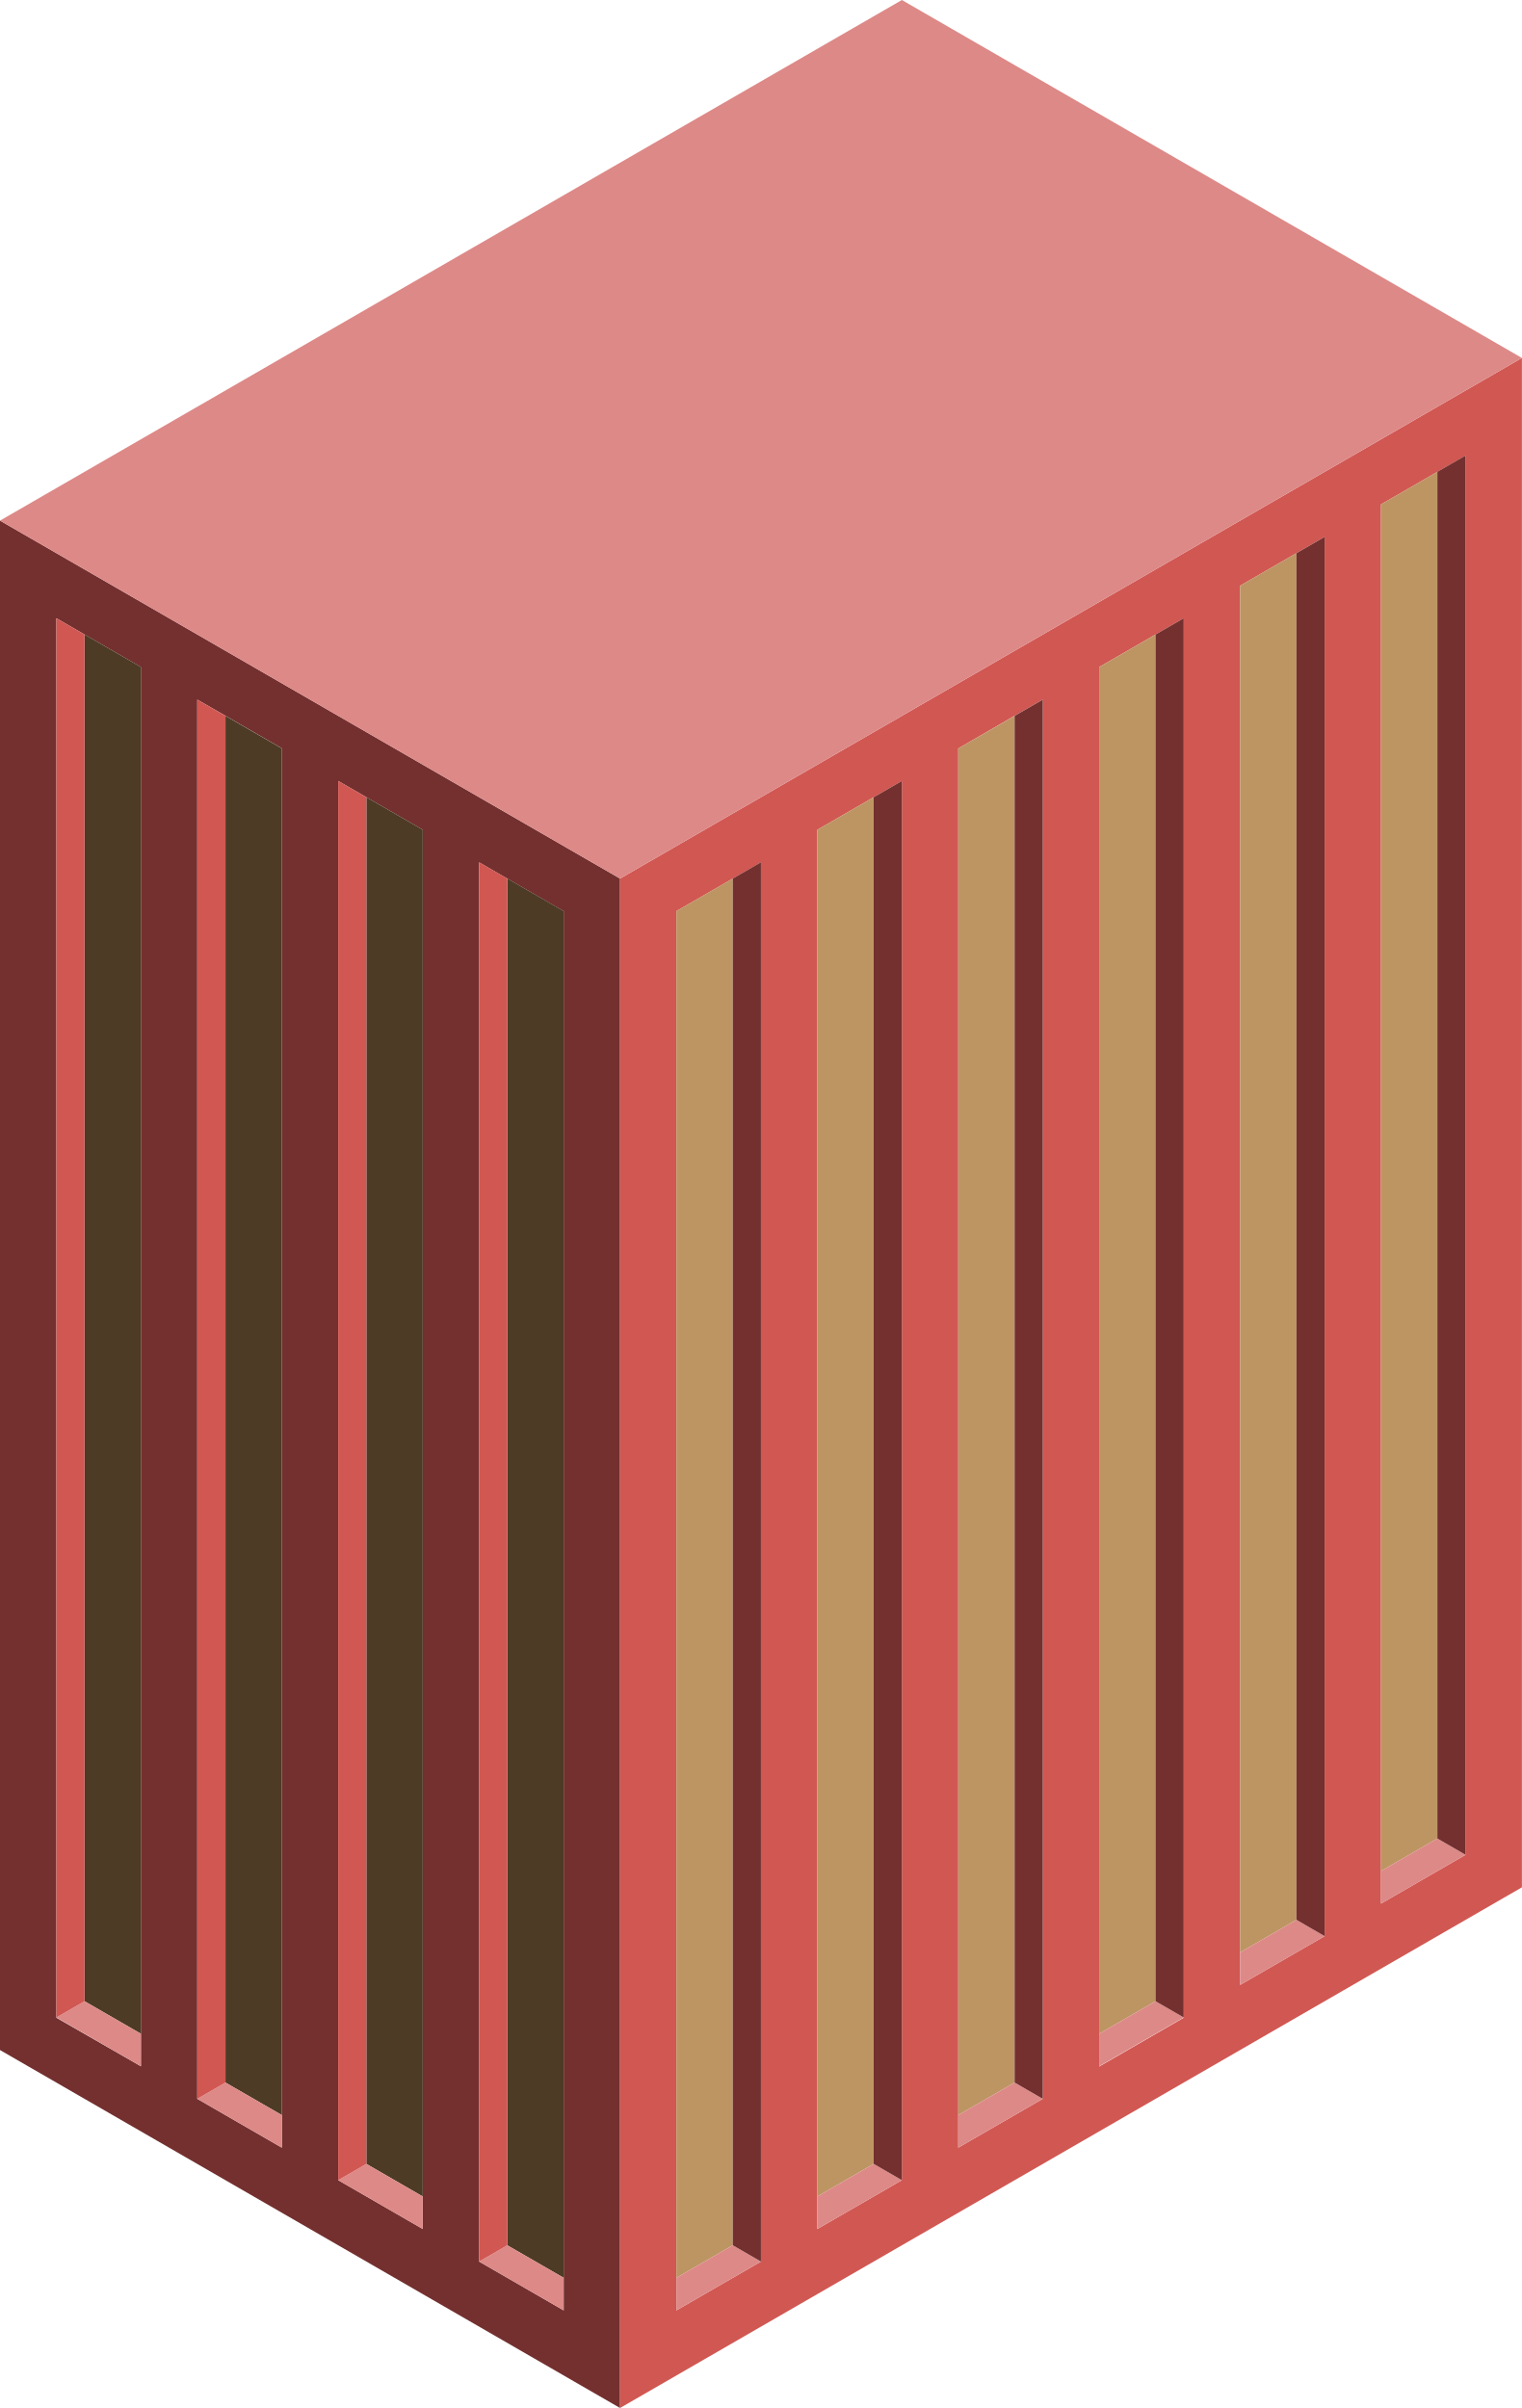
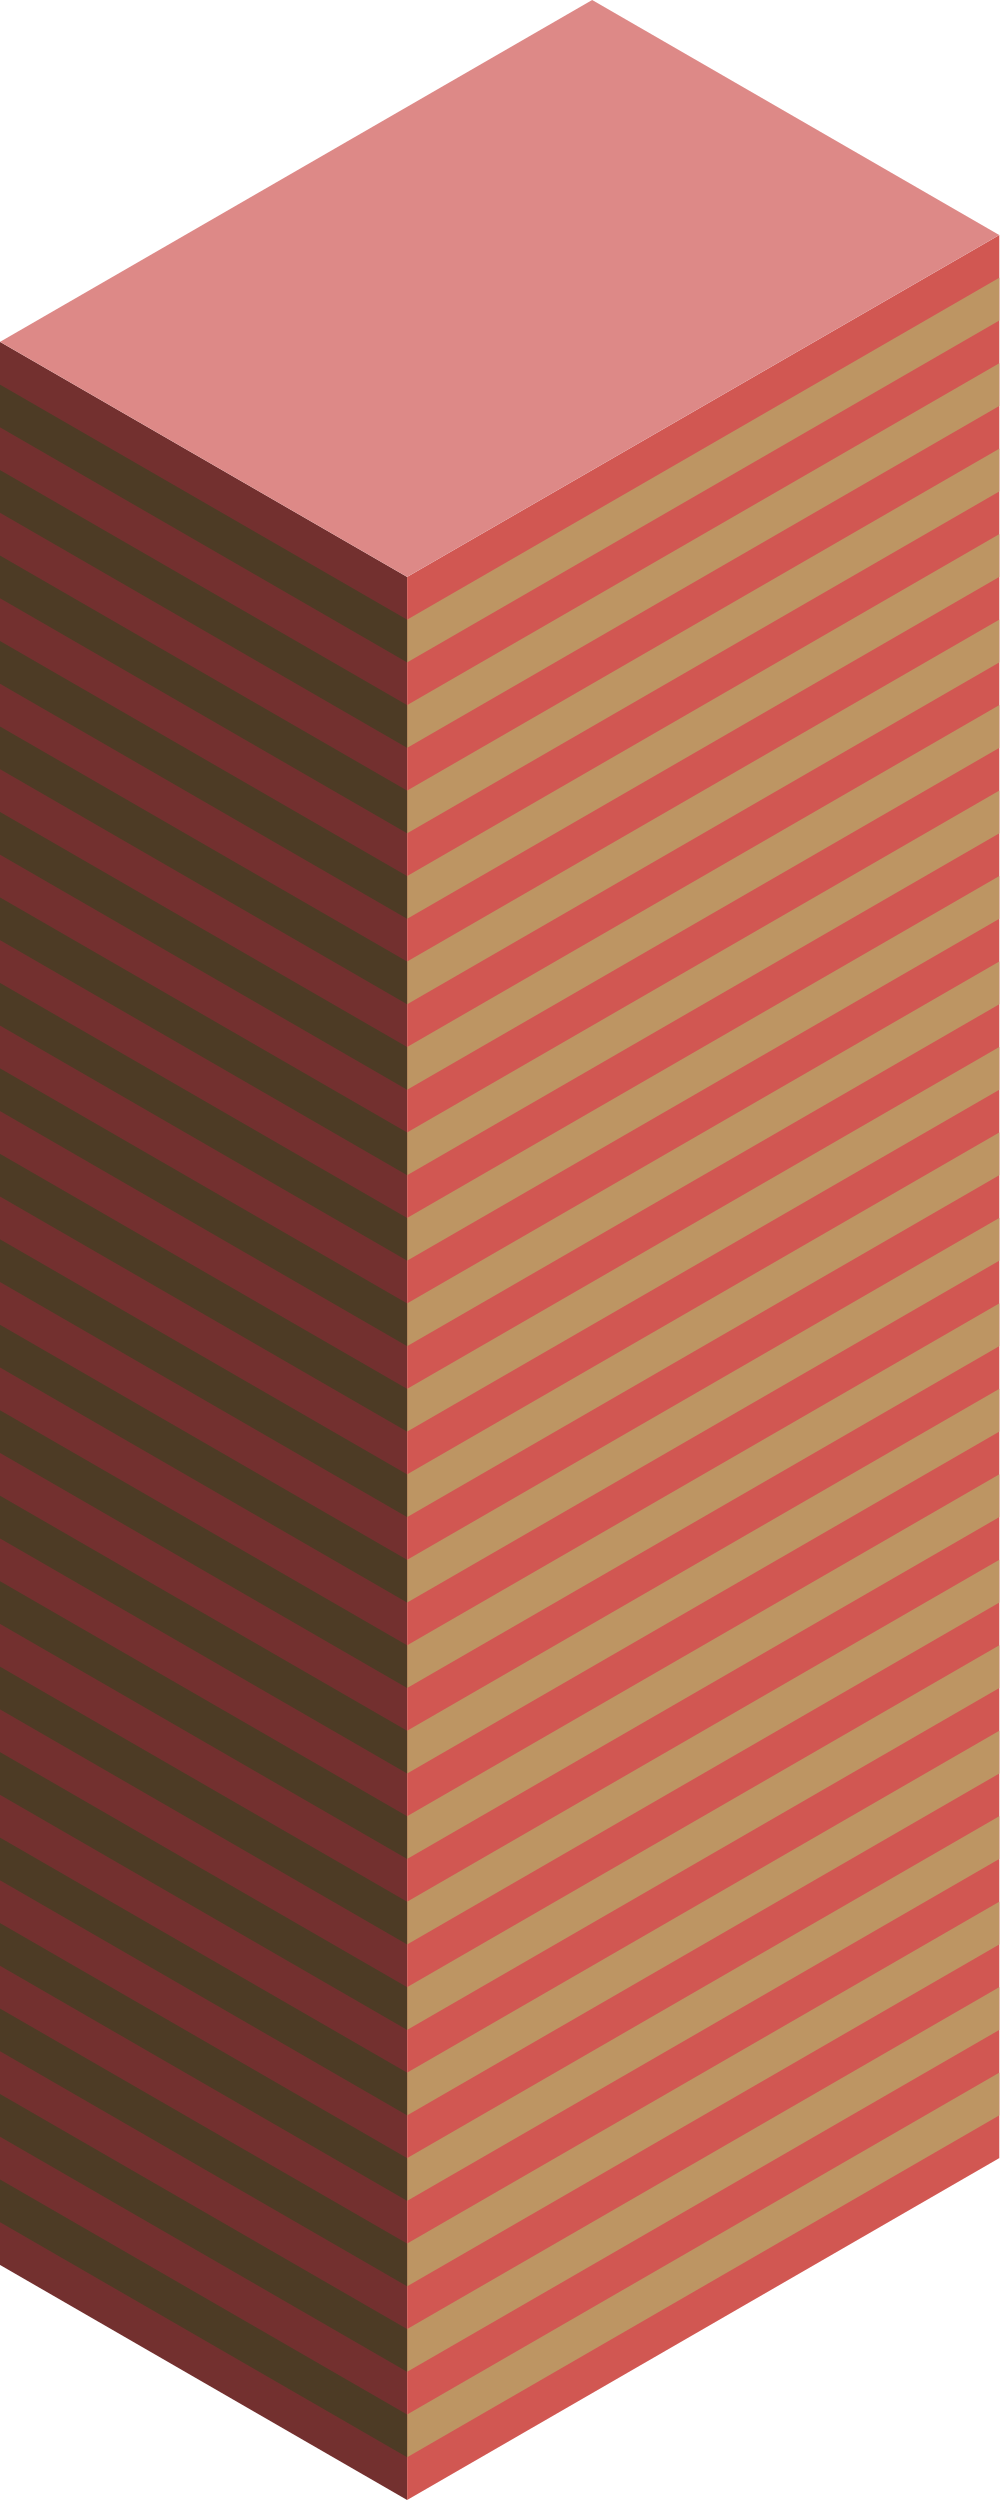
- <svg xmlns="http://www.w3.org/2000/svg" id="Layer_1" data-name="Layer 1" viewBox="0 0 270 427.24">
+ <svg xmlns="http://www.w3.org/2000/svg" id="Layer_1" data-name="Layer 1" viewBox="0 0 270 675.5">
  <defs>
    <style>
      .exterior-L-prim {
        fill: #73302f;
      }

      .exterior-R-prim {
        fill: #d15752;
      }

      .top-prim {
        fill: #dd8987;
      }

      .window-R-prim {
        fill: #bd9563;
      }

      .window-L-prim {
        fill: #4d3b25;
      }
    </style>
  </defs>
-   <g>
-     <path class="exterior-L-prim" d="M0,92.37V363.73l110,63.51V155.88ZM25,360.84v5.77L10,358V109.69l15,8.66Zm25,14.43v5.78l-15-8.66V124.13L40,127h0l10,5.77Zm25,14.44v5.77l-15-8.66V138.56l15,8.66Zm25,14.43v5.78l-15-8.66V153l15,8.66Z" />
-     <path class="exterior-R-prim" d="M110,427.24l160-92.38V63.51L110,155.88ZM245,332V89.49l10-5.77h0l5-2.88V329.09l-15,8.66Zm-25,14.44V103.92l15-8.66V343.52l-15,8.66Zm-25,14.43V118.35l15-8.66V358l-15,8.66ZM170,375.3V132.79L180,127h0l5-2.88V372.39l-15,8.66Zm-25,14.44V147.22l15-8.66V386.82l-15,8.66Zm-25,14.43V161.65L135,153V401.26l-15,8.66Z" />
-     <polygon id="anchor-01_271.36" data-name="anchor-01 271.36" class="top-prim" points="0 92.37 110 155.88 270 63.51 160 0 0 92.37" />
-     <polygon class="window-R-prim" points="130 155.88 135 152.99 120 161.65 120 404.14 130 398.37 130 155.88" />
-     <polygon class="window-R-prim" points="180 127.02 170 132.79 170 375.27 180 369.5 180 127.02" />
-     <polygon class="window-R-prim" points="230 98.15 235 95.26 220 103.92 220 346.41 230 340.63 230 98.15" />
-     <polygon class="window-R-prim" points="155 141.45 160 138.56 145 147.22 145 389.71 155 383.93 155 141.45" />
-     <polygon class="window-R-prim" points="205 112.58 210 109.69 195 118.35 195 360.84 205 355.07 205 112.58" />
-     <polygon class="window-R-prim" points="255 83.72 245 89.49 245 331.97 255 326.2 255 83.72" />
-     <polygon class="top-prim" points="130 398.37 120 404.14 120 409.92 135 401.26 130 398.37" />
-     <polygon class="top-prim" points="155 383.93 145 389.71 145 395.48 160 386.82 155 383.93" />
-     <polygon class="top-prim" points="180 369.5 170 375.27 170 381.05 185 372.39 180 369.5" />
-     <polygon class="top-prim" points="205 355.07 195 360.84 195 366.61 210 357.95 205 355.07" />
-     <polygon class="top-prim" points="230 340.63 220 346.41 220 352.18 235 343.52 230 340.63" />
-     <polygon class="top-prim" points="255 326.2 245 331.97 245 337.75 260 329.09 255 326.2" />
-     <polygon class="exterior-L-prim" points="130 398.37 135 401.26 135 152.99 130 155.88 130 398.37" />
-     <polygon class="exterior-L-prim" points="155 383.93 160 386.82 160 138.56 155 141.45 155 383.93" />
-     <polygon class="exterior-L-prim" points="185 372.39 185 124.13 180 127.01 180 127.02 180 369.5 185 372.39" />
-     <polygon class="exterior-L-prim" points="205 355.07 210 357.95 210 109.69 205 112.58 205 355.07" />
-     <polygon class="exterior-L-prim" points="230 340.63 235 343.52 235 95.26 230 98.15 230 340.63" />
-     <polygon class="exterior-L-prim" points="260 329.09 260 80.83 255 83.71 255 83.72 255 326.2 260 329.09" />
-     <polygon class="window-L-prim" points="90 155.88 90 398.37 100 404.14 100 161.65 85 152.99 90 155.88" />
-     <polygon class="window-L-prim" points="40 369.5 50 375.27 50 132.79 40 127.02 40 369.5" />
-     <polygon class="window-L-prim" points="65 141.45 65 383.93 75 389.71 75 147.22 60 138.56 65 141.45" />
-     <polygon class="window-L-prim" points="15 112.58 15 355.07 25 360.84 25 118.35 10 109.69 15 112.58" />
-     <polygon class="top-prim" points="85 401.26 100 409.92 100 404.14 90 398.37 85 401.26" />
-     <polygon class="top-prim" points="60 386.82 75 395.48 75 389.71 65 383.93 60 386.82" />
-     <polygon class="top-prim" points="35 372.39 50 381.05 50 375.27 40 369.5 35 372.39" />
-     <polygon class="top-prim" points="10 357.95 25 366.61 25 360.84 15 355.07 10 357.95" />
-     <polygon class="exterior-R-prim" points="90 155.88 85 152.99 85 401.26 90 398.37 90 155.88" />
-     <polygon class="exterior-R-prim" points="65 141.45 60 138.56 60 386.82 65 383.93 65 141.45" />
-     <polygon class="exterior-R-prim" points="40 127.02 40 127.01 35 124.13 35 372.39 40 369.5 40 127.02" />
-     <polygon class="exterior-R-prim" points="15 112.58 10 109.69 10 357.95 15 355.07 15 112.58" />
-   </g>
+   <path id="Path" class="exterior-L-prim" d="M0,92.37V611.99L110,675.5V155.88Z" />
+   <path id="Path-2" data-name="Path" class="exterior-R-prim" d="M110,675.5l160-92.38V63.51L110,155.88Z" />
+   <path id="anchor_0_155.88_270" class="top-prim" d="M0,92.37,160,0,270,63.51,110,155.88Z" />
+   <path id="Path-3" data-name="Path" class="window-R-prim" d="M110,167.43,270,75.05V86.6L110,178.98Z" />
+   <path id="Path-4" data-name="Path" class="window-R-prim" d="M110,213.62l160-92.38v11.55L110,225.16Z" />
+   <path id="Path-5" data-name="Path" class="window-R-prim" d="M110,259.8l160-92.37v11.55L110,271.35Z" />
+   <path id="Path-6" data-name="Path" class="window-R-prim" d="M110,305.99l160-92.37v11.54L110,317.54Z" />
+   <path id="Path-7" data-name="Path" class="window-R-prim" d="M110,352.18,270,259.8v11.55L110,363.73Z" />
+   <path id="Path-8" data-name="Path" class="window-R-prim" d="M110,398.37l160-92.38v11.55L110,409.92Z" />
+   <path id="Path-9" data-name="Path" class="window-R-prim" d="M110,444.56l160-92.38v11.55L110,456.1Z" />
+   <path id="Path-10" data-name="Path" class="window-R-prim" d="M110,490.74l160-92.37v11.55L110,502.29Z" />
+   <path id="Path-11" data-name="Path" class="window-R-prim" d="M110,190.52,270,98.15v11.54L110,202.07Z" />
+   <path id="Path-12" data-name="Path" class="window-R-prim" d="M110,236.71l160-92.38v11.55L110,248.26Z" />
+   <path id="Path-13" data-name="Path" class="window-R-prim" d="M110,282.9l160-92.38v11.55L110,294.45Z" />
+   <path id="Path-14" data-name="Path" class="window-R-prim" d="M110,329.09l160-92.38v11.55L110,340.63Z" />
+   <path id="Path-15" data-name="Path" class="window-R-prim" d="M110,375.27,270,282.9v11.55L110,386.82Z" />
+   <path id="Path-16" data-name="Path" class="window-R-prim" d="M110,421.46l160-92.37v11.54L110,433.01Z" />
+   <path id="Path-17" data-name="Path" class="window-R-prim" d="M110,467.65l160-92.38v11.55L110,479.2Z" />
+   <path id="Path-18" data-name="Path" class="window-R-prim" d="M110,513.84l160-92.38v11.55L110,525.39Z" />
+   <path id="Path-19" data-name="Path" class="window-R-prim" d="M110,560.03l160-92.38V479.2L110,571.57Z" />
+   <path id="Path-20" data-name="Path" class="window-R-prim" d="M110,606.21l160-92.37v11.55L110,617.76Z" />
+   <path id="Path-21" data-name="Path" class="window-R-prim" d="M110,652.4l160-92.37v11.54L110,663.95Z" />
+   <path id="Path-22" data-name="Path" class="window-R-prim" d="M110,536.93l160-92.37V456.1L110,548.48Z" />
+   <path id="Path-23" data-name="Path" class="window-R-prim" d="M110,583.12l160-92.38v11.55L110,594.67Z" />
+   <path id="Path-24" data-name="Path" class="window-R-prim" d="M110,629.31l160-92.38v11.55L110,640.86Z" />
+   <path id="Path-25" data-name="Path" class="window-L-prim" d="M110,178.98,0,115.47V103.92l110,63.51Z" />
+   <path id="Path-26" data-name="Path" class="window-L-prim" d="M110,225.16,0,161.65V150.11l110,63.51Z" />
+   <path id="Path-27" data-name="Path" class="window-L-prim" d="M110,271.35,0,207.84V196.3l110,63.5Z" />
+   <path id="Path-28" data-name="Path" class="window-L-prim" d="M110,317.54,0,254.03V242.48l110,63.51Z" />
+   <path id="Path-29" data-name="Path" class="window-L-prim" d="M110,363.73,0,300.22V288.67l110,63.51Z" />
+   <path id="Path-30" data-name="Path" class="window-L-prim" d="M110,409.92,0,346.41V334.86l110,63.51Z" />
+   <path id="Path-31" data-name="Path" class="window-L-prim" d="M110,456.1,0,392.59V381.05l110,63.51Z" />
+   <path id="Path-32" data-name="Path" class="window-L-prim" d="M110,502.29,0,438.78V427.24l110,63.5Z" />
+   <path id="Path-33" data-name="Path" class="window-L-prim" d="M110,202.07,0,138.56V127.01l110,63.51Z" />
+   <path id="Path-34" data-name="Path" class="window-L-prim" d="M110,248.26,0,184.75V173.2l110,63.51Z" />
+   <path id="Path-35" data-name="Path" class="window-L-prim" d="M110,294.45,0,230.94V219.39L110,282.9Z" />
+   <path id="Path-36" data-name="Path" class="window-L-prim" d="M110,340.63,0,277.12V265.58l110,63.51Z" />
+   <path id="Path-37" data-name="Path" class="window-L-prim" d="M110,386.82,0,323.31V311.77l110,63.5Z" />
+   <path id="Path-38" data-name="Path" class="window-L-prim" d="M110,433.01,0,369.5V357.95l110,63.51Z" />
+   <path id="Path-39" data-name="Path" class="window-L-prim" d="M110,479.2,0,415.69V404.14l110,63.51Z" />
+   <path id="Path-40" data-name="Path" class="window-L-prim" d="M110,525.39,0,461.88V450.33l110,63.51Z" />
+   <path id="Path-41" data-name="Path" class="window-L-prim" d="M110,571.57,0,508.06V496.52l110,63.51Z" />
+   <path id="Path-42" data-name="Path" class="window-L-prim" d="M110,617.76,0,554.25V542.71l110,63.5Z" />
+   <path id="Path-43" data-name="Path" class="window-L-prim" d="M110,663.95,0,600.44V588.89L110,652.4Z" />
+   <path id="Path-44" data-name="Path" class="window-L-prim" d="M110,548.48,0,484.97V473.42l110,63.51Z" />
+   <path id="Path-45" data-name="Path" class="window-L-prim" d="M110,594.67,0,531.16V519.61l110,63.51Z" />
+   <path id="Path-46" data-name="Path" class="window-L-prim" d="M110,640.86,0,577.35V565.8l110,63.51Z" />
</svg>
